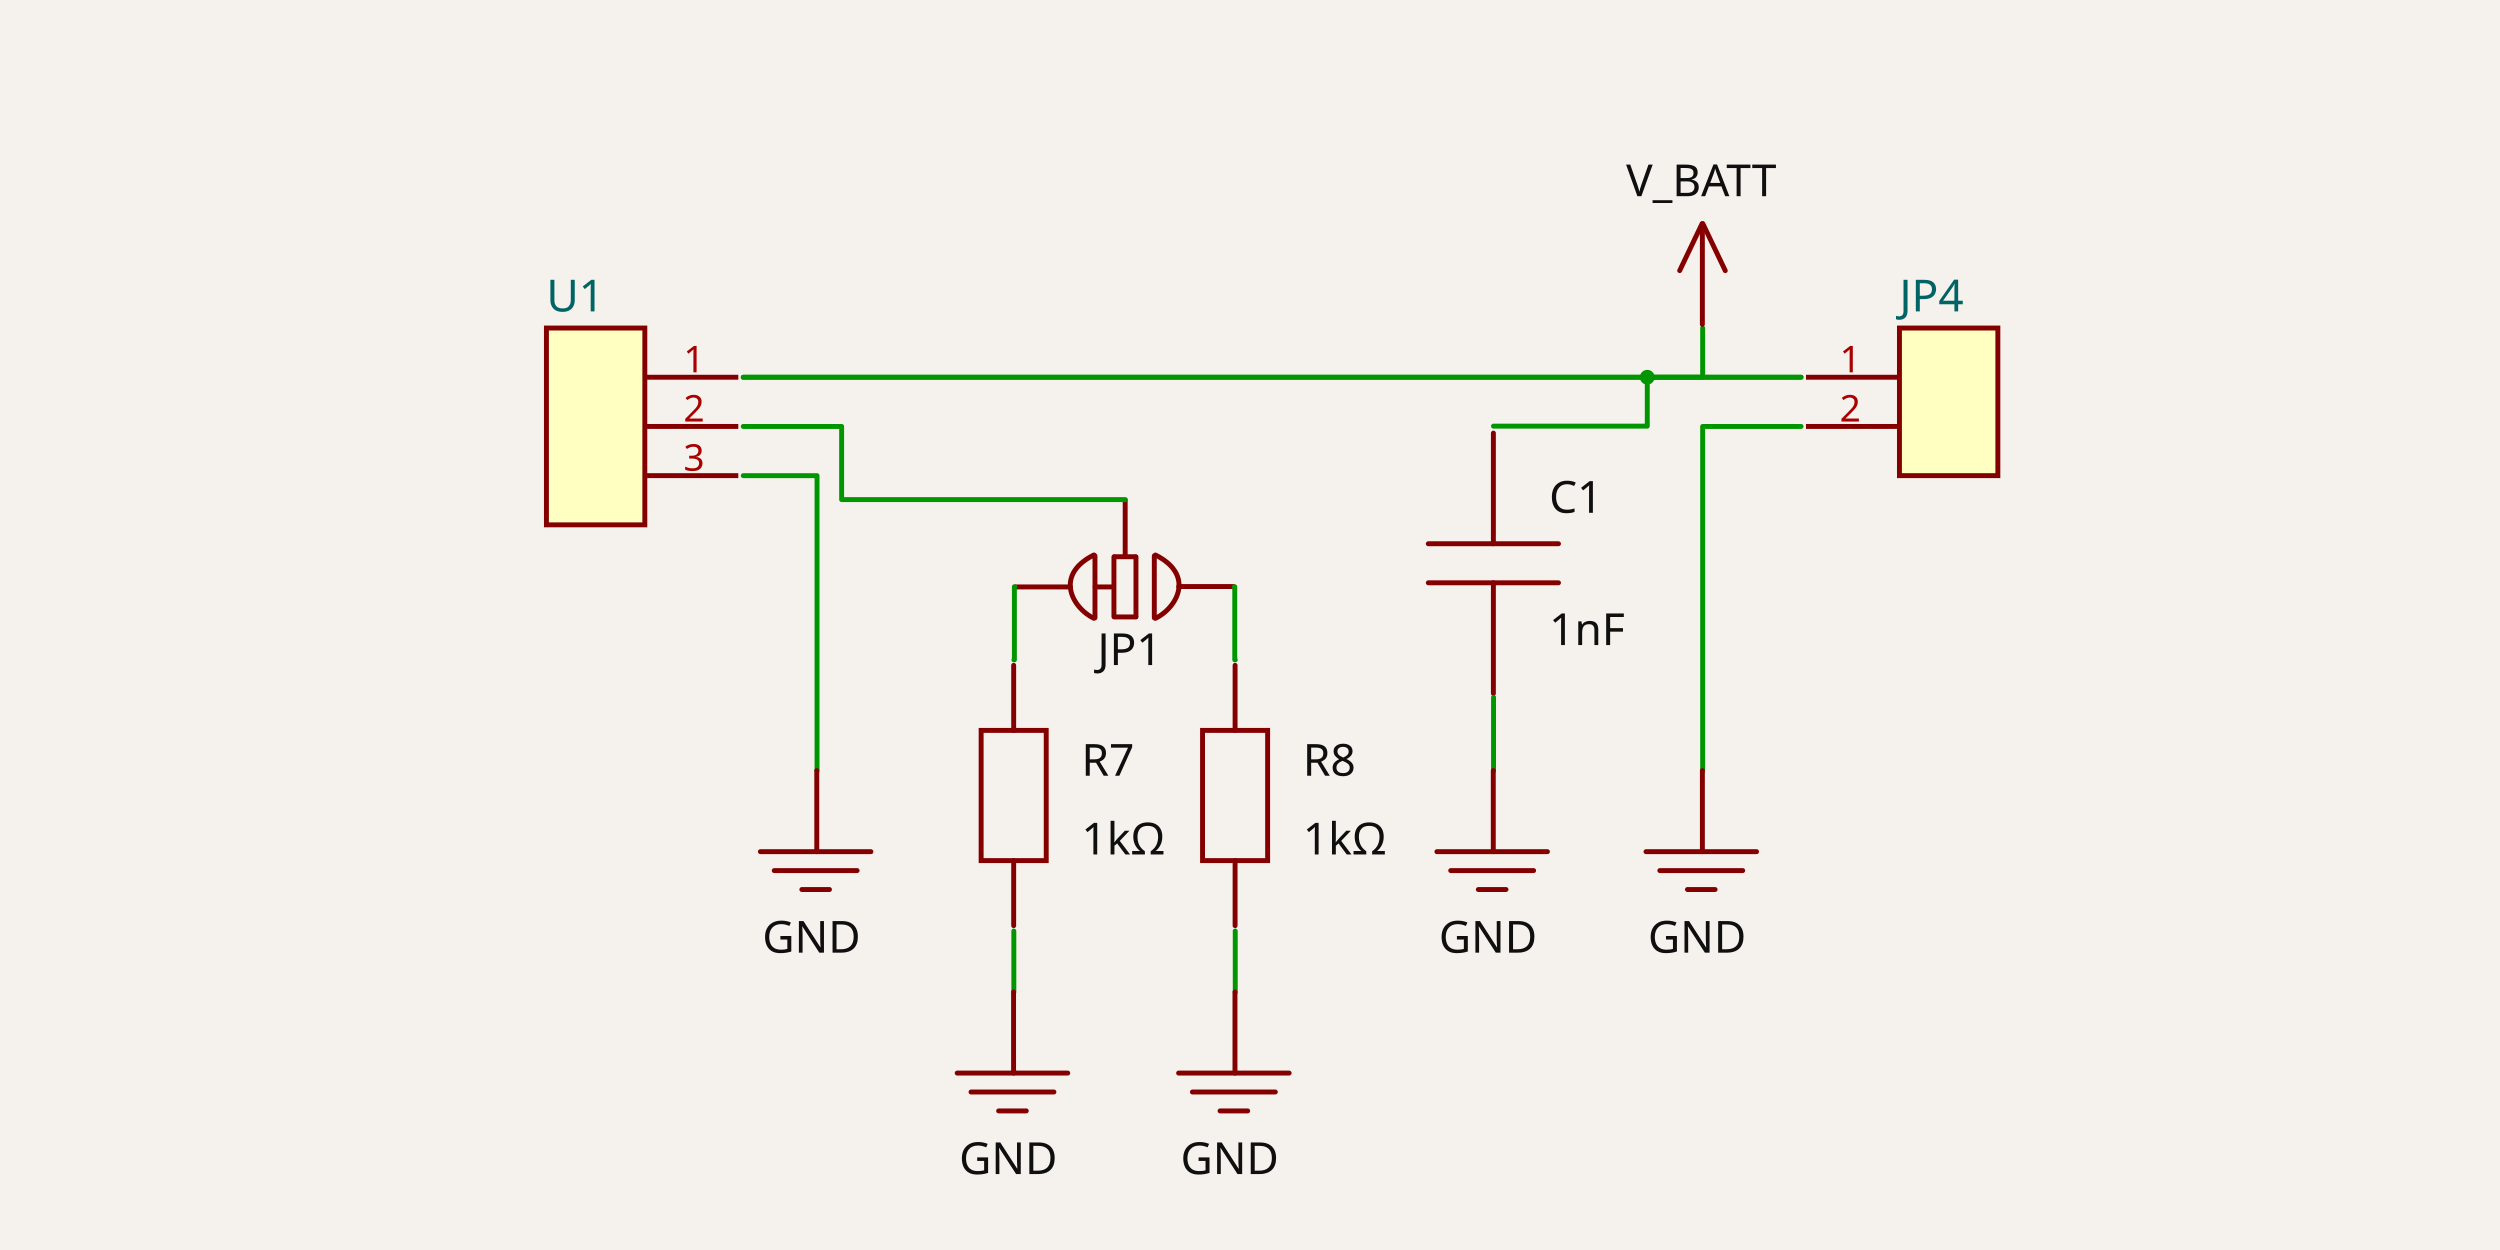
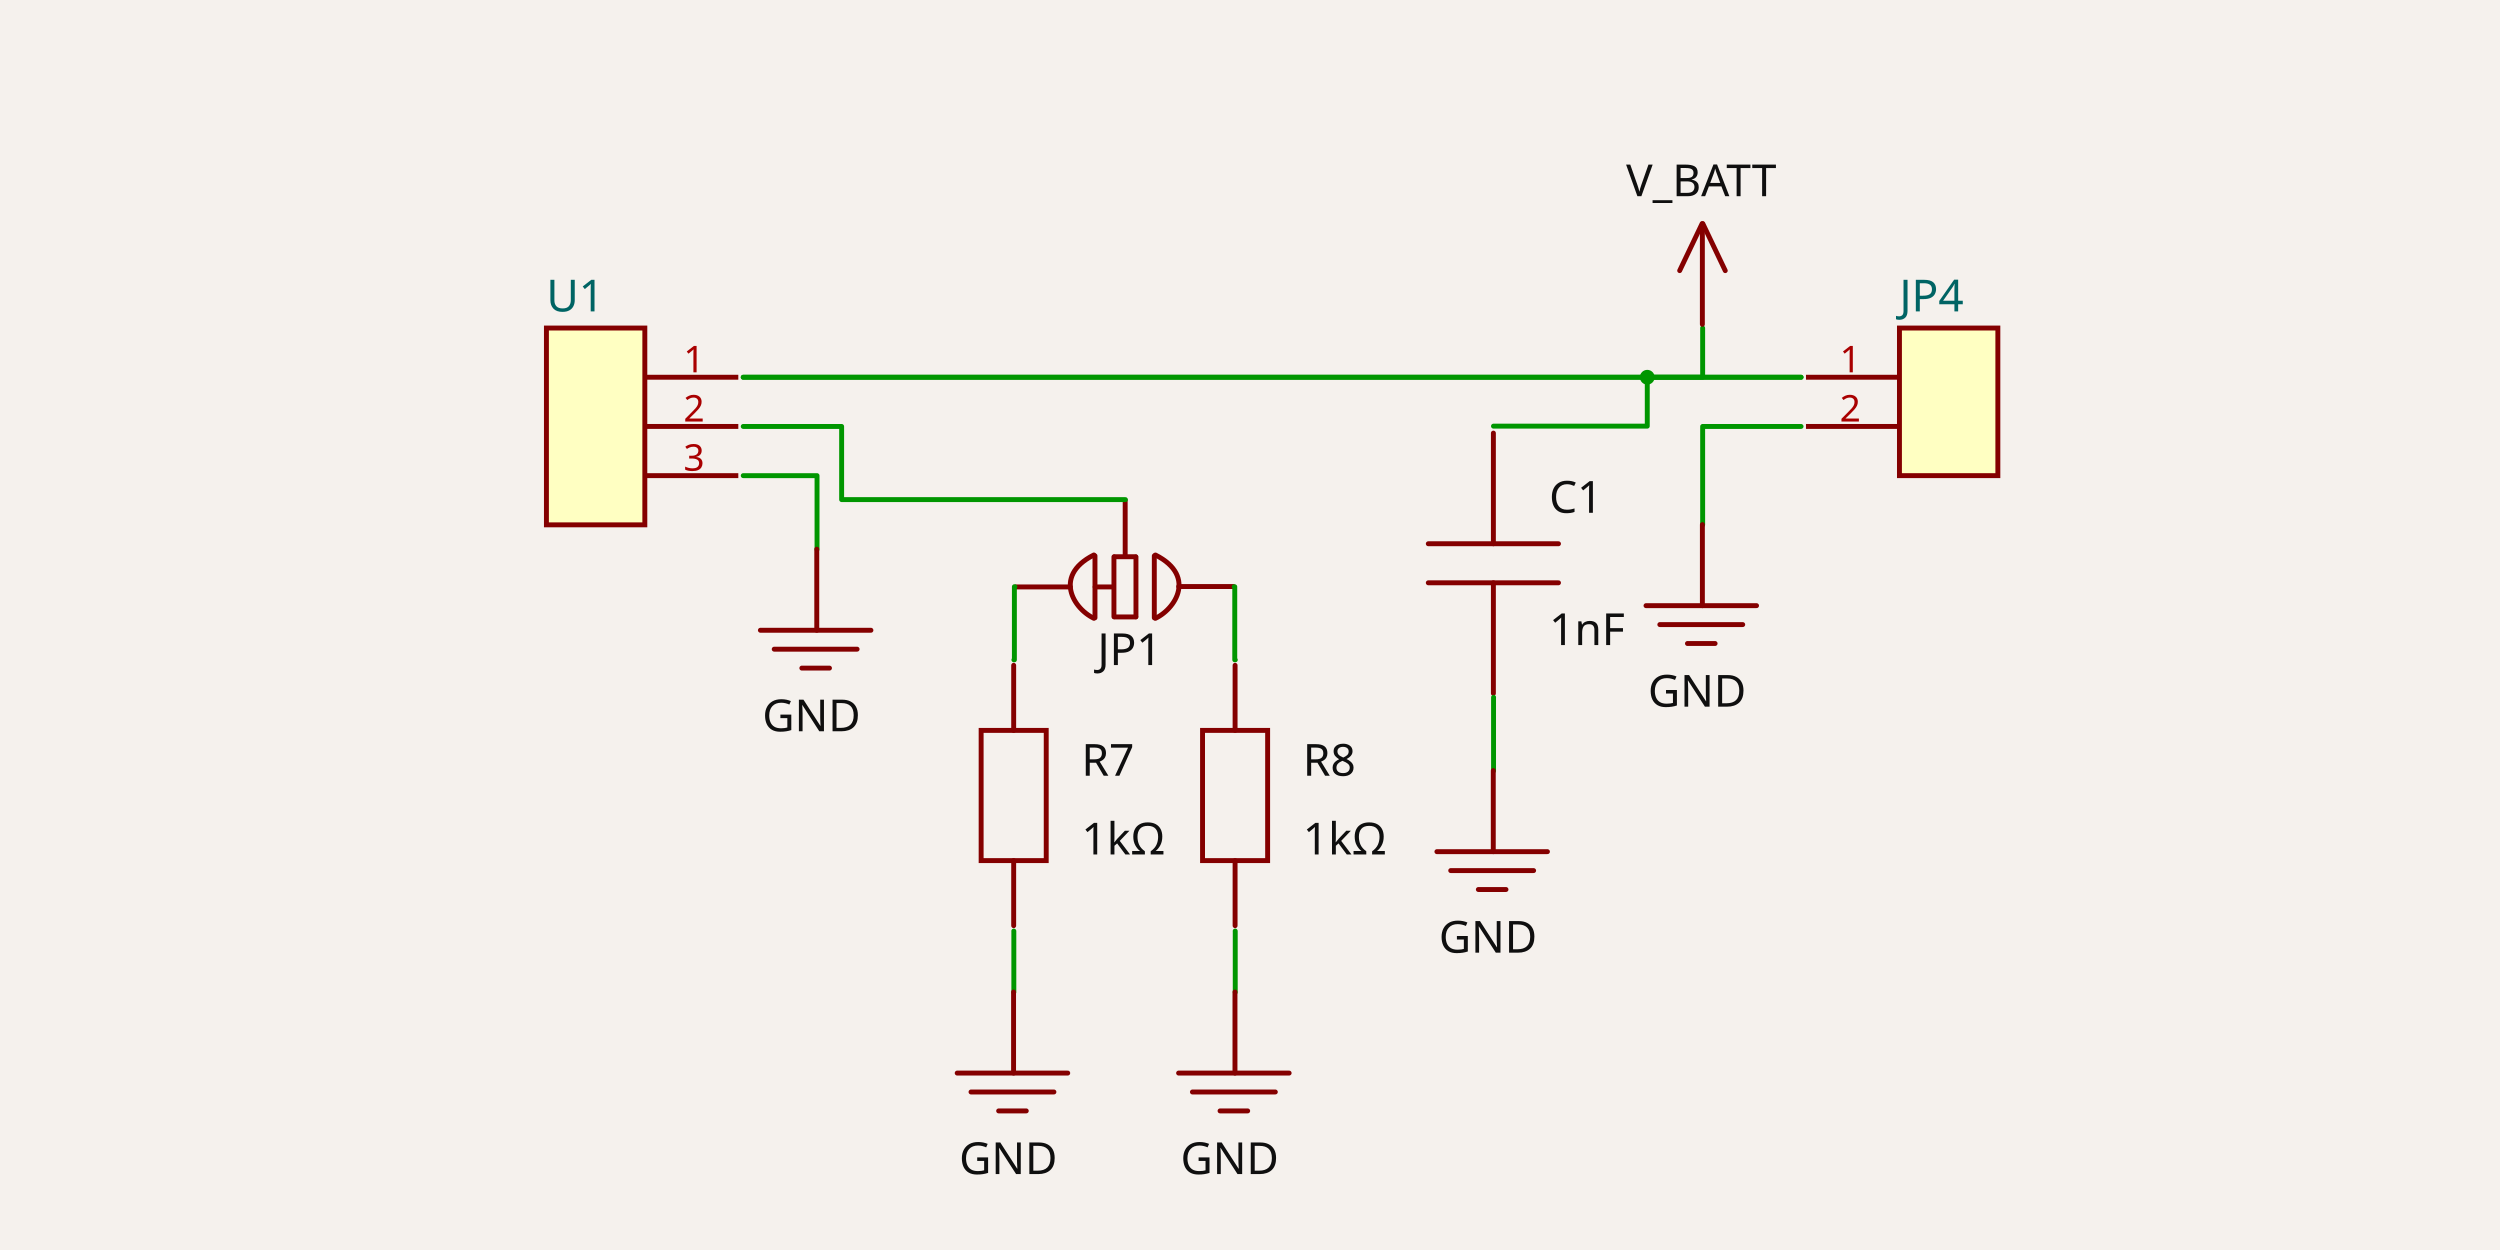
<svg xmlns="http://www.w3.org/2000/svg" width="1200" height="600" style="background-color: rgb(245, 241, 237)" data-real-to-screen-transform="matrix(118.0823427537,0,0,-118.0823427537,285.9009682752,204.6918050854)" data-software-used-string="@tscircuit/core@0.0.571">
  <style>
              .boundary { fill: rgb(245, 241, 237); }
              .schematic-boundary { fill: none; stroke: #fff; }
              .component { fill: none; stroke: rgb(132, 0, 0); }
              .chip { fill: rgb(255, 255, 194); stroke: rgb(132, 0, 0); }
              .component-pin { fill: none; stroke: rgb(132, 0, 0); }
              .trace:hover {
                filter: invert(1);
              }
              .trace:hover .trace-crossing-outline {
                opacity: 0;
              }
              .trace:hover .trace-junction {
                filter: invert(1);
              }
              .text { font-family: sans-serif; fill: rgb(0, 150, 0); }
              .pin-number { fill: rgb(169, 0, 0); }
              .port-label { fill: rgb(0, 100, 100); }
              .component-name { fill: rgb(0, 100, 100); }
            </style>
  <rect class="boundary" x="0" y="0" width="1200" height="600" />
  <g data-circuit-json-type="schematic_component" data-schematic-component-id="schematic_component_0">
    <rect class="component chip" x="262.284" y="157.459" width="47.233" height="94.466" stroke-width="2.362px" fill="rgb(255, 255, 194)" stroke="rgb(132, 0, 0)" />
    <rect class="component-overlay" x="262.284" y="157.459" width="47.233" height="94.466" fill="transparent" />
    <text x="262.284" y="267.275" fill="#006464" text-anchor="start" dominant-baseline="middle" font-family="sans-serif" font-size="21.255px" transform="rotate(0, 262.2845, 267.2754)" />
    <text x="262.284" y="142.108" fill="#006464" text-anchor="start" dominant-baseline="middle" font-family="sans-serif" font-size="21.255px" transform="rotate(0, 262.2845, 142.1082)">U1</text>
    <line class="component-pin" x1="354.389" y1="181.075" x2="309.517" y2="181.075" stroke-width="2.362px" />
    <text class="pin-number" x="333.134" y="178.714" style="font-family: sans-serif;" fill="rgb(169, 0, 0)" text-anchor="middle" dominant-baseline="auto" font-size="17.712px" transform="">1</text>
    <line class="component-pin" x1="354.389" y1="204.692" x2="309.517" y2="204.692" stroke-width="2.362px" />
    <text class="pin-number" x="333.134" y="202.33" style="font-family: sans-serif;" fill="rgb(169, 0, 0)" text-anchor="middle" dominant-baseline="auto" font-size="17.712px" transform="">2</text>
    <line class="component-pin" x1="354.389" y1="228.308" x2="309.517" y2="228.308" stroke-width="2.362px" />
    <text class="pin-number" x="333.134" y="225.947" style="font-family: sans-serif;" fill="rgb(169, 0, 0)" text-anchor="middle" dominant-baseline="auto" font-size="17.712px" transform="">3</text>
  </g>
  <g data-circuit-json-type="schematic_component" data-schematic-component-id="schematic_component_1">
    <rect class="component chip" x="911.737" y="157.459" width="47.233" height="70.849" stroke-width="2.362px" fill="rgb(255, 255, 194)" stroke="rgb(132, 0, 0)" />
    <rect class="component-overlay" x="911.737" y="157.459" width="47.233" height="70.849" fill="transparent" />
    <text x="911.737" y="243.659" fill="#006464" text-anchor="start" dominant-baseline="middle" font-family="sans-serif" font-size="21.255px" transform="rotate(0, 911.7374, 243.659)" />
    <text x="911.737" y="142.108" fill="#006464" text-anchor="start" dominant-baseline="middle" font-family="sans-serif" font-size="21.255px" transform="rotate(0, 911.7374, 142.1082)">JP4</text>
    <line class="component-pin" x1="866.866" y1="181.075" x2="911.737" y2="181.075" stroke-width="2.362px" />
    <text class="pin-number" x="888.121" y="178.714" style="font-family: sans-serif;" fill="rgb(169, 0, 0)" text-anchor="middle" dominant-baseline="auto" font-size="17.712px" transform="">1</text>
    <line class="component-pin" x1="866.866" y1="204.692" x2="911.737" y2="204.692" stroke-width="2.362px" />
    <text class="pin-number" x="888.121" y="202.33" style="font-family: sans-serif;" fill="rgb(169, 0, 0)" text-anchor="middle" dominant-baseline="auto" font-size="17.712px" transform="">2</text>
  </g>
  <g data-circuit-json-type="schematic_component" data-schematic-component-id="schematic_component_2">
    <rect class="component-overlay" x="470.945" y="319.352" width="31.243" height="124.97" fill="transparent" />
    <path d="M 486.567 444.322 L 486.567 413.08" stroke="rgb(132, 0, 0)" fill="none" stroke-width="2.362px" stroke-linecap="round" />
    <path d="M 486.567 350.594 L 486.567 319.352" stroke="rgb(132, 0, 0)" fill="none" stroke-width="2.362px" stroke-linecap="round" />
    <path d="M 470.945 381.837 L 470.945 350.594 L 502.188 350.594 L 502.188 413.08 L 470.945 413.08 L 470.945 381.837" stroke="rgb(132, 0, 0)" fill="none" stroke-width="2.362px" stroke-linecap="round" />
    <text x="519.112" y="364.989" fill="rgb(15, 15, 15)" font-family="sans-serif" text-anchor="start" dominant-baseline="middle" font-size="21.255px">R7</text>
    <text x="519.112" y="402.775" fill="rgb(15, 15, 15)" font-family="sans-serif" text-anchor="start" dominant-baseline="middle" font-size="21.255px">1kΩ</text>
  </g>
  <g data-circuit-json-type="schematic_component" data-schematic-component-id="schematic_component_3">
    <rect class="component-overlay" x="577.219" y="319.352" width="31.243" height="124.97" fill="transparent" />
    <path d="M 592.841 444.322 L 592.841 413.08" stroke="rgb(132, 0, 0)" fill="none" stroke-width="2.362px" stroke-linecap="round" />
    <path d="M 592.841 350.594 L 592.841 319.352" stroke="rgb(132, 0, 0)" fill="none" stroke-width="2.362px" stroke-linecap="round" />
    <path d="M 577.219 381.837 L 577.219 350.594 L 608.462 350.594 L 608.462 413.08 L 577.219 413.08 L 577.219 381.837" stroke="rgb(132, 0, 0)" fill="none" stroke-width="2.362px" stroke-linecap="round" />
    <text x="625.386" y="364.989" fill="rgb(15, 15, 15)" font-family="sans-serif" text-anchor="start" dominant-baseline="middle" font-size="21.255px">R8</text>
    <text x="625.386" y="402.775" fill="rgb(15, 15, 15)" font-family="sans-serif" text-anchor="start" dominant-baseline="middle" font-size="21.255px">1kΩ</text>
  </g>
  <g data-circuit-json-type="schematic_component" data-schematic-component-id="schematic_component_4">
    <rect class="component-overlay" x="487.595" y="240.213" width="104.42" height="56.575" fill="transparent" />
    <path d="M 565.773 281.528 L 592.015 281.528" stroke="rgb(132, 0, 0)" fill="none" stroke-width="2.362px" stroke-linecap="round" />
    <path d="M 487.595 281.731 L 513.773 281.731" stroke="rgb(132, 0, 0)" fill="none" stroke-width="2.362px" stroke-linecap="round" />
    <path d="M 525.664 281.73 L 534.475 281.73" stroke="rgb(132, 0, 0)" fill="none" stroke-width="2.362px" stroke-linecap="round" />
    <path d="M 540.086 266.456 L 540.086 240.213" stroke="rgb(132, 0, 0)" fill="none" stroke-width="2.362px" stroke-linecap="round" />
    <path d="M 525.587 296.541 L 525.587 266.786" stroke="rgb(132, 0, 0)" fill="none" stroke-width="2.362px" stroke-linecap="round" />
    <path d="M 534.69 296.033 L 534.69 267.277" stroke="rgb(132, 0, 0)" fill="none" stroke-width="2.362px" stroke-linecap="round" />
    <path d="M 545.262 296.066 L 545.262 267.344" stroke="rgb(132, 0, 0)" fill="none" stroke-width="2.362px" stroke-linecap="round" />
    <path d="M 534.92 296.119 L 545.168 296.119" stroke="rgb(132, 0, 0)" fill="none" stroke-width="2.362px" stroke-linecap="round" />
    <path d="M 534.943 267.238 L 545.125 267.238" stroke="rgb(132, 0, 0)" fill="none" stroke-width="2.362px" stroke-linecap="round" />
    <path d="M 554.067 296.553 L 554.067 266.797" stroke="rgb(132, 0, 0)" fill="none" stroke-width="2.362px" stroke-linecap="round" />
    <path d="M 554.615 266.401 L 554.615 266.401 L 556.461 267.396 L 558.121 268.427 L 559.602 269.491 L 560.91 270.585 L 562.051 271.703 L 563.032 272.843 L 563.859 274 L 564.538 275.171 L 565.075 276.352 L 565.476 277.54 L 565.748 278.73 L 565.897 279.919 L 565.93 281.102 L 565.851 282.277 L 565.668 283.439 L 565.387 284.585 L 565.014 285.71 L 564.555 286.812 L 564.016 287.886 L 563.404 288.928 L 562.725 289.936 L 561.985 290.904 L 561.19 291.829 L 560.347 292.707 L 559.462 293.536 L 558.54 294.31 L 557.589 295.026 L 556.614 295.68 L 555.622 296.269 L 554.618 296.789 L 554.618 296.789" stroke="rgb(132, 0, 0)" fill="none" stroke-width="2.362px" stroke-linecap="round" />
    <path d="M 525.047 266.386 L 525.047 266.386 L 523.202 267.381 L 521.542 268.412 L 520.061 269.477 L 518.753 270.57 L 517.611 271.688 L 516.63 272.828 L 515.804 273.985 L 515.125 275.156 L 514.588 276.337 L 514.186 277.525 L 513.914 278.715 L 513.765 279.904 L 513.733 281.087 L 513.811 282.262 L 513.994 283.424 L 514.275 284.57 L 514.649 285.695 L 515.108 286.797 L 515.646 287.871 L 516.258 288.913 L 516.937 289.921 L 517.677 290.889 L 518.472 291.814 L 519.315 292.693 L 520.2 293.521 L 521.122 294.295 L 522.073 295.011 L 523.048 295.665 L 524.041 296.254 L 525.044 296.774 L 525.044 296.774" stroke="rgb(132, 0, 0)" fill="none" stroke-width="2.362px" stroke-linecap="round" />
    <text x="542.215" y="302.742" fill="rgb(15, 15, 15)" font-family="sans-serif" text-anchor="middle" dominant-baseline="hanging" font-size="21.255px">JP1</text>
  </g>
  <g data-circuit-json-type="schematic_component" data-schematic-component-id="schematic_component_5">
    <rect class="component-overlay" x="685.585" y="207.887" width="62.485" height="124.97" fill="transparent" />
    <path d="M 716.827 207.887 L 716.827 261" stroke="rgb(132, 0, 0)" fill="none" stroke-width="2.362px" stroke-linecap="round" />
    <path d="M 716.827 279.745 L 716.827 332.858" stroke="rgb(132, 0, 0)" fill="none" stroke-width="2.362px" stroke-linecap="round" />
    <path d="M 685.585 261 L 748.07 261" stroke="rgb(132, 0, 0)" fill="none" stroke-width="2.362px" stroke-linecap="round" />
    <path d="M 685.585 279.745 L 748.07 279.745" stroke="rgb(132, 0, 0)" fill="none" stroke-width="2.362px" stroke-linecap="round" />
    <text x="743.601" y="246.126" fill="rgb(15, 15, 15)" font-family="sans-serif" text-anchor="start" dominant-baseline="auto" font-size="21.255px">C1</text>
    <text x="743.601" y="293.148" fill="rgb(15, 15, 15)" font-family="sans-serif" text-anchor="start" dominant-baseline="hanging" font-size="21.255px">1nF</text>
  </g>
  <g class="trace" data-circuit-json-type="schematic_trace" data-schematic-trace-id="schematic_trace_0">
    <path d="M 864.504 181.075 L 610.627 181.075 L 356.75 181.075" class="trace-invisible-hover-outline" stroke="rgb(0, 150, 0)" fill="none" stroke-width="18.893px" stroke-linecap="round" opacity="0" stroke-linejoin="round" />
    <path d="M 864.504 181.075 L 610.627 181.075 L 356.75 181.075" stroke="rgb(0, 150, 0)" fill="none" stroke-width="2.362px" stroke-linecap="round" stroke-linejoin="round" />
  </g>
  <g class="trace" data-circuit-json-type="schematic_trace" data-schematic-trace-id="schematic_trace_1">
    <path d="M 486.673 316.718 L 486.905 316.718 L 486.905 281.618 L 487.137 281.618" class="trace-invisible-hover-outline" stroke="rgb(0, 150, 0)" fill="none" stroke-width="18.893px" stroke-linecap="round" opacity="0" stroke-linejoin="round" />
    <path d="M 486.673 316.718 L 486.905 316.718 L 486.905 281.618 L 487.137 281.618" stroke="rgb(0, 150, 0)" fill="none" stroke-width="2.362px" stroke-linecap="round" stroke-linejoin="round" />
  </g>
  <g class="trace" data-circuit-json-type="schematic_trace" data-schematic-trace-id="schematic_trace_2">
    <path d="M 592.947 316.718 L 592.683 316.718 L 592.683 281.633 L 592.419 281.633" class="trace-invisible-hover-outline" stroke="rgb(0, 150, 0)" fill="none" stroke-width="18.893px" stroke-linecap="round" opacity="0" stroke-linejoin="round" />
    <path d="M 592.947 316.718 L 592.683 316.718 L 592.683 281.633 L 592.419 281.633" stroke="rgb(0, 150, 0)" fill="none" stroke-width="2.362px" stroke-linecap="round" stroke-linejoin="round" />
  </g>
  <g class="trace" data-circuit-json-type="schematic_trace" data-schematic-trace-id="schematic_trace_3">
    <path d="M 540.19 239.81 L 403.983 239.81 L 403.983 204.692 L 356.75 204.692" class="trace-invisible-hover-outline" stroke="rgb(0, 150, 0)" fill="none" stroke-width="18.893px" stroke-linecap="round" opacity="0" stroke-linejoin="round" />
    <path d="M 540.19 239.81 L 403.983 239.81 L 403.983 204.692 L 356.75 204.692" stroke="rgb(0, 150, 0)" fill="none" stroke-width="2.362px" stroke-linecap="round" stroke-linejoin="round" />
  </g>
  <g class="trace" data-circuit-json-type="schematic_trace" data-schematic-trace-id="schematic_trace_4">
    <path d="M 716.869 204.549 L 790.687 204.549 L 790.687 181.075 L 864.504 181.075" class="trace-invisible-hover-outline" stroke="rgb(0, 150, 0)" fill="none" stroke-width="18.893px" stroke-linecap="round" opacity="0" stroke-linejoin="round" />
    <path d="M 716.869 204.549 L 790.687 204.549 L 790.687 181.075 L 864.504 181.075" stroke="rgb(0, 150, 0)" fill="none" stroke-width="2.362px" stroke-linecap="round" stroke-linejoin="round" />
    <circle cx="790.687" cy="181.075" r="3.542" class="trace-junction" fill="rgb(0, 150, 0)" />
  </g>
  <g class="trace" data-circuit-json-type="schematic_trace" data-schematic-trace-id="schematic_trace_5">
    <path d="M 356.75 181.075 L 817.272 181.075 L 817.272 157.459" class="trace-invisible-hover-outline" stroke="rgb(0, 150, 0)" fill="none" stroke-width="18.893px" stroke-linecap="round" opacity="0" stroke-linejoin="round" />
    <path d="M 356.75 181.075 L 817.272 181.075 L 817.272 157.459" stroke="rgb(0, 150, 0)" fill="none" stroke-width="2.362px" stroke-linecap="round" stroke-linejoin="round" />
  </g>
  <g class="trace" data-circuit-json-type="schematic_trace" data-schematic-trace-id="schematic_trace_6">
-     <path d="M 864.504 204.692 L 817.272 204.692 L 817.272 370.007" class="trace-invisible-hover-outline" stroke="rgb(0, 150, 0)" fill="none" stroke-width="18.893px" stroke-linecap="round" opacity="0" stroke-linejoin="round" />
-     <path d="M 864.504 204.692 L 817.272 204.692 L 817.272 370.007" stroke="rgb(0, 150, 0)" fill="none" stroke-width="2.362px" stroke-linecap="round" stroke-linejoin="round" />
+     <path d="M 864.504 204.692 L 817.272 204.692 L 817.272 251.925" class="trace-invisible-hover-outline" stroke="rgb(0, 150, 0)" fill="none" stroke-width="18.893px" stroke-linecap="round" opacity="0" stroke-linejoin="round" />
+     <path d="M 864.504 204.692 L 817.272 204.692 L 817.272 251.925" stroke="rgb(0, 150, 0)" fill="none" stroke-width="2.362px" stroke-linecap="round" stroke-linejoin="round" />
  </g>
  <g class="trace" data-circuit-json-type="schematic_trace" data-schematic-trace-id="schematic_trace_7">
    <path d="M 486.609 446.913 L 486.641 446.913 L 486.641 476.281" class="trace-invisible-hover-outline" stroke="rgb(0, 150, 0)" fill="none" stroke-width="18.893px" stroke-linecap="round" opacity="0" stroke-linejoin="round" />
    <path d="M 486.609 446.913 L 486.641 446.913 L 486.641 476.281" stroke="rgb(0, 150, 0)" fill="none" stroke-width="2.362px" stroke-linecap="round" stroke-linejoin="round" />
  </g>
  <g class="trace" data-circuit-json-type="schematic_trace" data-schematic-trace-id="schematic_trace_8">
    <path d="M 592.883 446.913 L 592.915 446.913 L 592.915 476.281" class="trace-invisible-hover-outline" stroke="rgb(0, 150, 0)" fill="none" stroke-width="18.893px" stroke-linecap="round" opacity="0" stroke-linejoin="round" />
    <path d="M 592.883 446.913 L 592.915 446.913 L 592.915 476.281" stroke="rgb(0, 150, 0)" fill="none" stroke-width="2.362px" stroke-linecap="round" stroke-linejoin="round" />
  </g>
  <g class="trace" data-circuit-json-type="schematic_trace" data-schematic-trace-id="schematic_trace_9">
-     <path d="M 356.75 228.308 L 392.175 228.308 L 392.175 370.007" class="trace-invisible-hover-outline" stroke="rgb(0, 150, 0)" fill="none" stroke-width="18.893px" stroke-linecap="round" opacity="0" stroke-linejoin="round" />
-     <path d="M 356.75 228.308 L 392.175 228.308 L 392.175 370.007" stroke="rgb(0, 150, 0)" fill="none" stroke-width="2.362px" stroke-linecap="round" stroke-linejoin="round" />
+     <path d="M 356.75 228.308 L 392.175 228.308 L 392.175 263.733" class="trace-invisible-hover-outline" stroke="rgb(0, 150, 0)" fill="none" stroke-width="18.893px" stroke-linecap="round" opacity="0" stroke-linejoin="round" />
+     <path d="M 356.75 228.308 L 392.175 228.308 L 392.175 263.733" stroke="rgb(0, 150, 0)" fill="none" stroke-width="2.362px" stroke-linecap="round" stroke-linejoin="round" />
  </g>
  <g class="trace" data-circuit-json-type="schematic_trace" data-schematic-trace-id="schematic_trace_10">
    <path d="M 716.934 334.725 L 716.902 334.725 L 716.902 370.007" class="trace-invisible-hover-outline" stroke="rgb(0, 150, 0)" fill="none" stroke-width="18.893px" stroke-linecap="round" opacity="0" stroke-linejoin="round" />
    <path d="M 716.934 334.725 L 716.902 334.725 L 716.902 370.007" stroke="rgb(0, 150, 0)" fill="none" stroke-width="2.362px" stroke-linecap="round" stroke-linejoin="round" />
  </g>
  <rect class="component-overlay" x="806.244" y="107.332" width="21.878" height="48.362" fill="transparent" />
  <path d="M 817.011 107.332 L 806.244 129.894" stroke="rgb(132, 0, 0)" fill="none" stroke-width="2.362px" stroke-linecap="round" />
  <path d="M 817.356 107.344 L 828.123 129.906" stroke="rgb(132, 0, 0)" fill="none" stroke-width="2.362px" stroke-linecap="round" />
  <path d="M 817.135 107.927 L 817.135 155.694" stroke="rgb(132, 0, 0)" fill="none" stroke-width="2.362px" stroke-linecap="round" />
  <text x="816.607" y="100.412" fill="rgb(15, 15, 15)" font-family="sans-serif" text-anchor="middle" dominant-baseline="ideographic" font-size="21.255px">V_BATT</text>
-   <rect class="component-overlay" x="790.084" y="369.879" width="53.057" height="57.084" fill="transparent" />
-   <path d="M 817.143 369.879 L 817.143 408.803" stroke="rgb(132, 0, 0)" fill="none" stroke-width="2.362px" stroke-linecap="round" />
-   <path d="M 790.084 408.799 L 843.141 408.799" stroke="rgb(132, 0, 0)" fill="none" stroke-width="2.362px" stroke-linecap="round" />
-   <path d="M 796.716 417.881 L 836.509 417.881" stroke="rgb(132, 0, 0)" fill="none" stroke-width="2.362px" stroke-linecap="round" />
-   <path d="M 809.981 426.964 L 823.245 426.964" stroke="rgb(132, 0, 0)" fill="none" stroke-width="2.362px" stroke-linecap="round" />
-   <text x="814.6" y="440.795" fill="rgb(15, 15, 15)" font-family="sans-serif" text-anchor="middle" dominant-baseline="hanging" font-size="21.255px">GND</text>
+   <rect class="component-overlay" x="790.084" y="251.797" width="53.057" height="57.084" fill="transparent" />
+   <path d="M 817.143 251.797 L 817.143 290.721" stroke="rgb(132, 0, 0)" fill="none" stroke-width="2.362px" stroke-linecap="round" />
+   <path d="M 790.084 290.717 L 843.141 290.717" stroke="rgb(132, 0, 0)" fill="none" stroke-width="2.362px" stroke-linecap="round" />
+   <path d="M 796.716 299.799 L 836.509 299.799" stroke="rgb(132, 0, 0)" fill="none" stroke-width="2.362px" stroke-linecap="round" />
+   <path d="M 809.981 308.881 L 823.245 308.881" stroke="rgb(132, 0, 0)" fill="none" stroke-width="2.362px" stroke-linecap="round" />
+   <text x="814.6" y="322.712" fill="rgb(15, 15, 15)" font-family="sans-serif" text-anchor="middle" dominant-baseline="hanging" font-size="21.255px">GND</text>
  <rect class="component-overlay" x="459.454" y="476.153" width="53.057" height="57.084" fill="transparent" />
  <path d="M 486.513 476.153 L 486.513 515.077" stroke="rgb(132, 0, 0)" fill="none" stroke-width="2.362px" stroke-linecap="round" />
  <path d="M 459.454 515.073 L 512.511 515.073" stroke="rgb(132, 0, 0)" fill="none" stroke-width="2.362px" stroke-linecap="round" />
  <path d="M 466.086 524.155 L 505.878 524.155" stroke="rgb(132, 0, 0)" fill="none" stroke-width="2.362px" stroke-linecap="round" />
  <path d="M 479.35 533.238 L 492.614 533.238" stroke="rgb(132, 0, 0)" fill="none" stroke-width="2.362px" stroke-linecap="round" />
  <text x="483.97" y="547.069" fill="rgb(15, 15, 15)" font-family="sans-serif" text-anchor="middle" dominant-baseline="hanging" font-size="21.255px">GND</text>
  <rect class="component-overlay" x="565.728" y="476.153" width="53.057" height="57.084" fill="transparent" />
  <path d="M 592.787 476.153 L 592.787 515.077" stroke="rgb(132, 0, 0)" fill="none" stroke-width="2.362px" stroke-linecap="round" />
  <path d="M 565.728 515.073 L 618.785 515.073" stroke="rgb(132, 0, 0)" fill="none" stroke-width="2.362px" stroke-linecap="round" />
  <path d="M 572.36 524.155 L 612.153 524.155" stroke="rgb(132, 0, 0)" fill="none" stroke-width="2.362px" stroke-linecap="round" />
  <path d="M 585.624 533.238 L 598.888 533.238" stroke="rgb(132, 0, 0)" fill="none" stroke-width="2.362px" stroke-linecap="round" />
  <text x="590.244" y="547.069" fill="rgb(15, 15, 15)" font-family="sans-serif" text-anchor="middle" dominant-baseline="hanging" font-size="21.255px">GND</text>
-   <rect class="component-overlay" x="364.988" y="369.879" width="53.057" height="57.084" fill="transparent" />
-   <path d="M 392.047 369.879 L 392.047 408.803" stroke="rgb(132, 0, 0)" fill="none" stroke-width="2.362px" stroke-linecap="round" />
-   <path d="M 364.988 408.799 L 418.045 408.799" stroke="rgb(132, 0, 0)" fill="none" stroke-width="2.362px" stroke-linecap="round" />
-   <path d="M 371.62 417.881 L 411.413 417.881" stroke="rgb(132, 0, 0)" fill="none" stroke-width="2.362px" stroke-linecap="round" />
-   <path d="M 384.884 426.964 L 398.148 426.964" stroke="rgb(132, 0, 0)" fill="none" stroke-width="2.362px" stroke-linecap="round" />
-   <text x="389.504" y="440.795" fill="rgb(15, 15, 15)" font-family="sans-serif" text-anchor="middle" dominant-baseline="hanging" font-size="21.255px">GND</text>
+   <rect class="component-overlay" x="364.988" y="263.605" width="53.057" height="57.084" fill="transparent" />
+   <path d="M 392.047 263.605 L 392.047 302.529" stroke="rgb(132, 0, 0)" fill="none" stroke-width="2.362px" stroke-linecap="round" />
+   <path d="M 364.988 302.525 L 418.045 302.525" stroke="rgb(132, 0, 0)" fill="none" stroke-width="2.362px" stroke-linecap="round" />
+   <path d="M 371.62 311.607 L 411.413 311.607" stroke="rgb(132, 0, 0)" fill="none" stroke-width="2.362px" stroke-linecap="round" />
+   <path d="M 384.884 320.69 L 398.148 320.69" stroke="rgb(132, 0, 0)" fill="none" stroke-width="2.362px" stroke-linecap="round" />
+   <text x="389.504" y="334.521" fill="rgb(15, 15, 15)" font-family="sans-serif" text-anchor="middle" dominant-baseline="hanging" font-size="21.255px">GND</text>
  <rect class="component-overlay" x="689.714" y="369.879" width="53.057" height="57.084" fill="transparent" />
  <path d="M 716.773 369.879 L 716.773 408.803" stroke="rgb(132, 0, 0)" fill="none" stroke-width="2.362px" stroke-linecap="round" />
  <path d="M 689.714 408.799 L 742.771 408.799" stroke="rgb(132, 0, 0)" fill="none" stroke-width="2.362px" stroke-linecap="round" />
  <path d="M 696.346 417.881 L 736.139 417.881" stroke="rgb(132, 0, 0)" fill="none" stroke-width="2.362px" stroke-linecap="round" />
  <path d="M 709.611 426.964 L 722.875 426.964" stroke="rgb(132, 0, 0)" fill="none" stroke-width="2.362px" stroke-linecap="round" />
  <text x="714.23" y="440.795" fill="rgb(15, 15, 15)" font-family="sans-serif" text-anchor="middle" dominant-baseline="hanging" font-size="21.255px">GND</text>
</svg>
